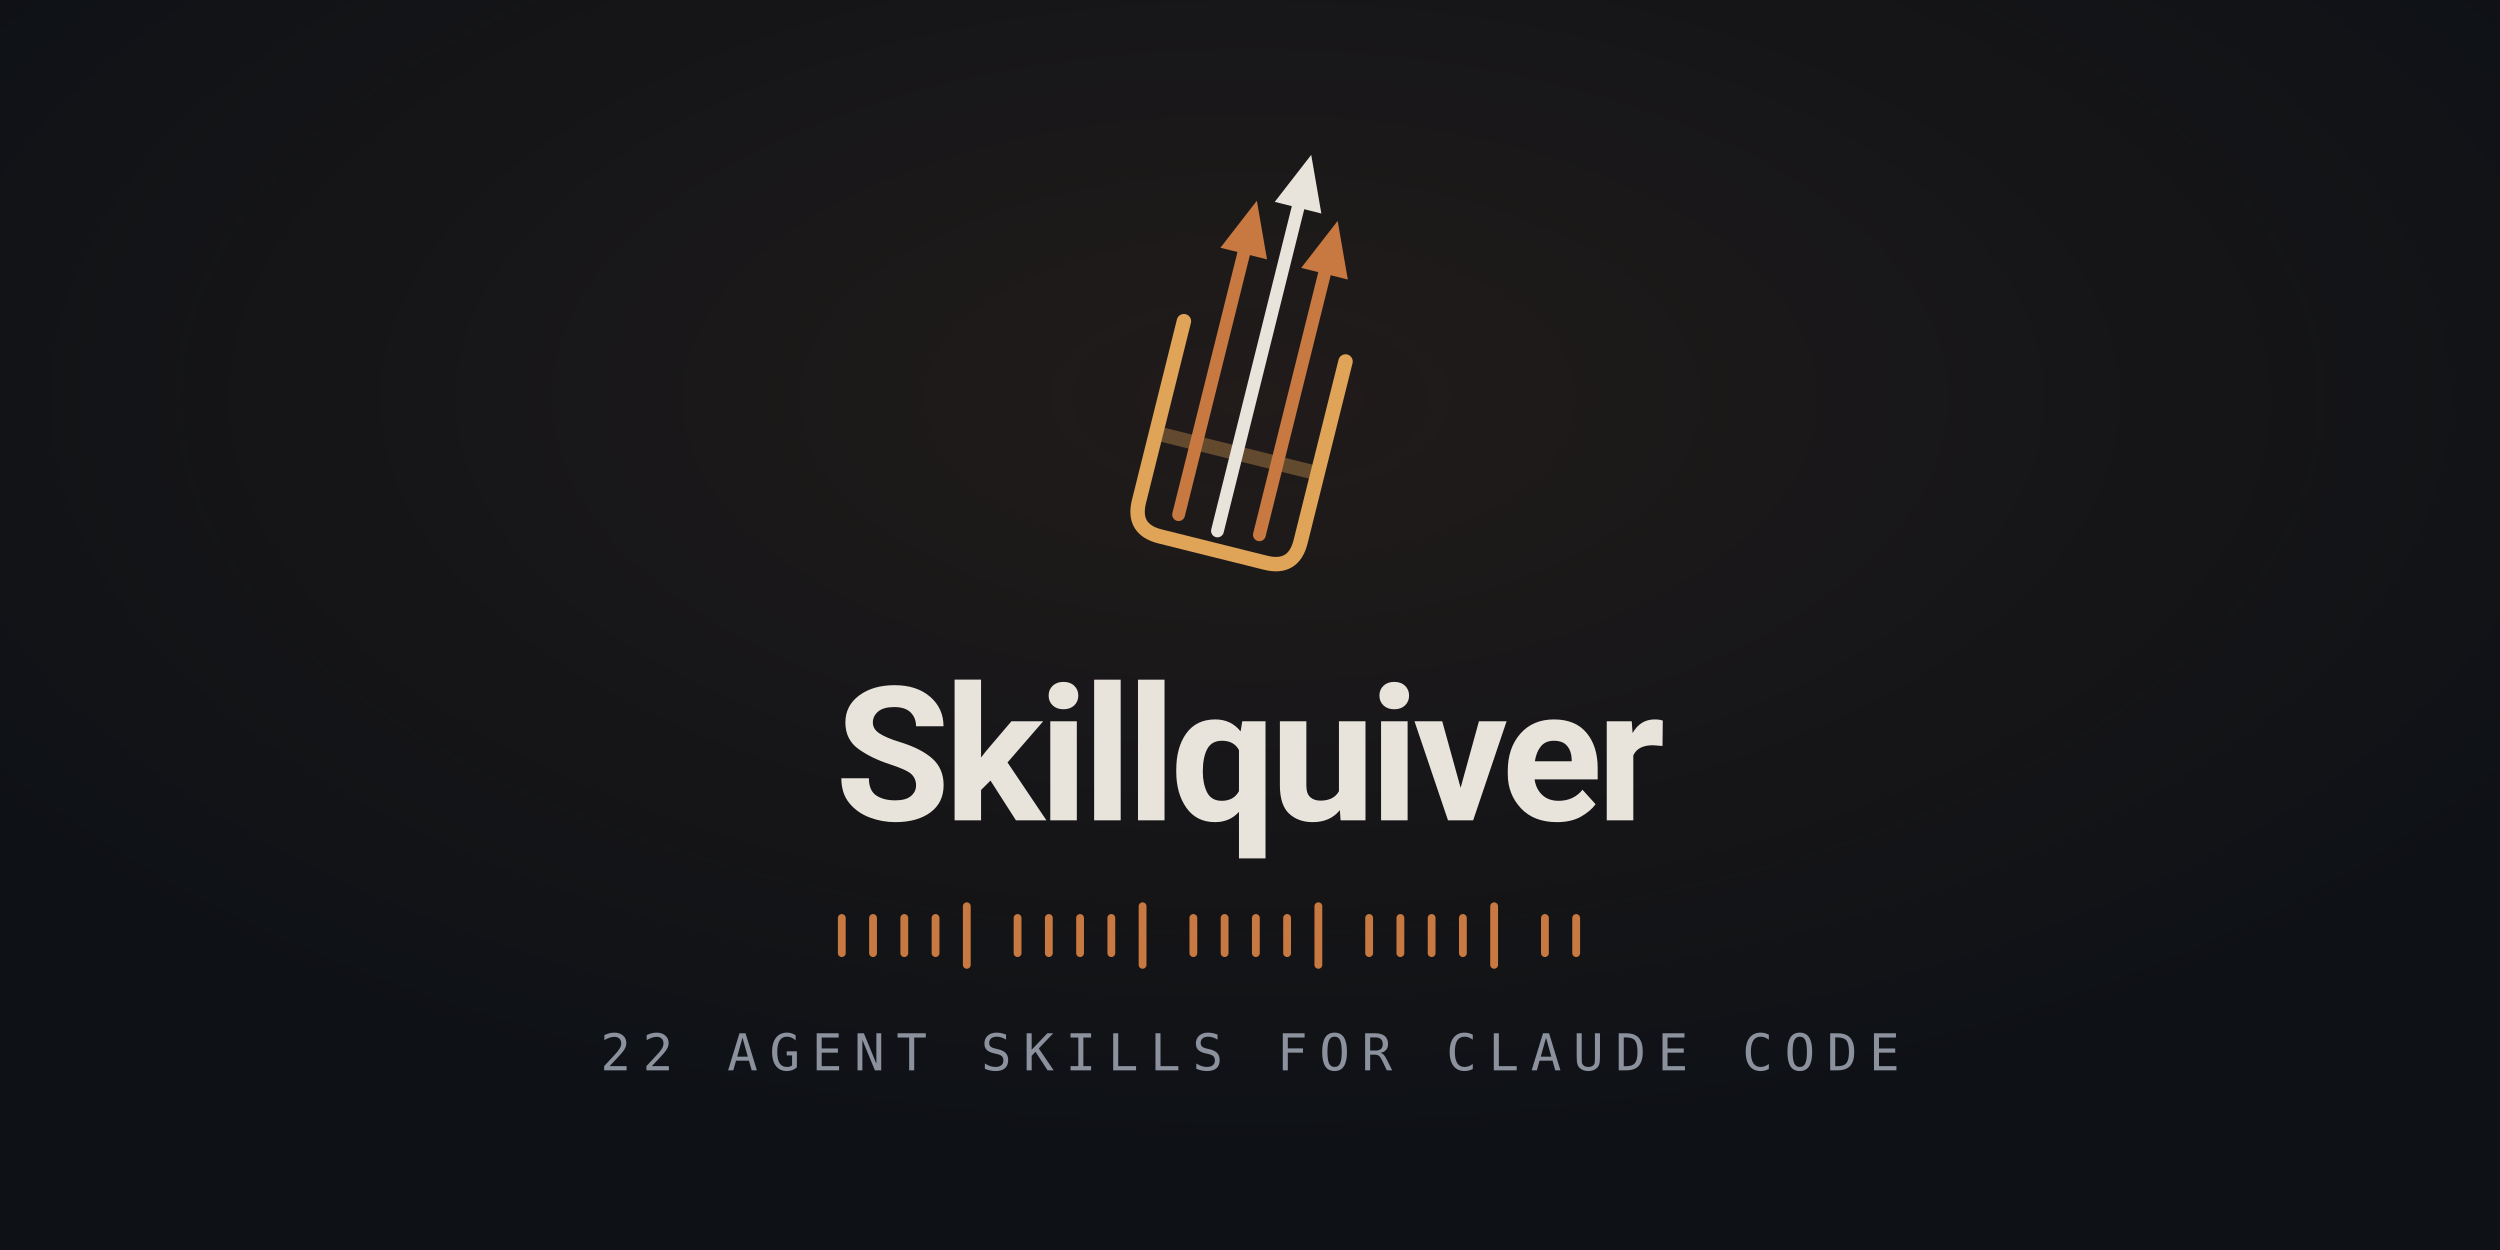
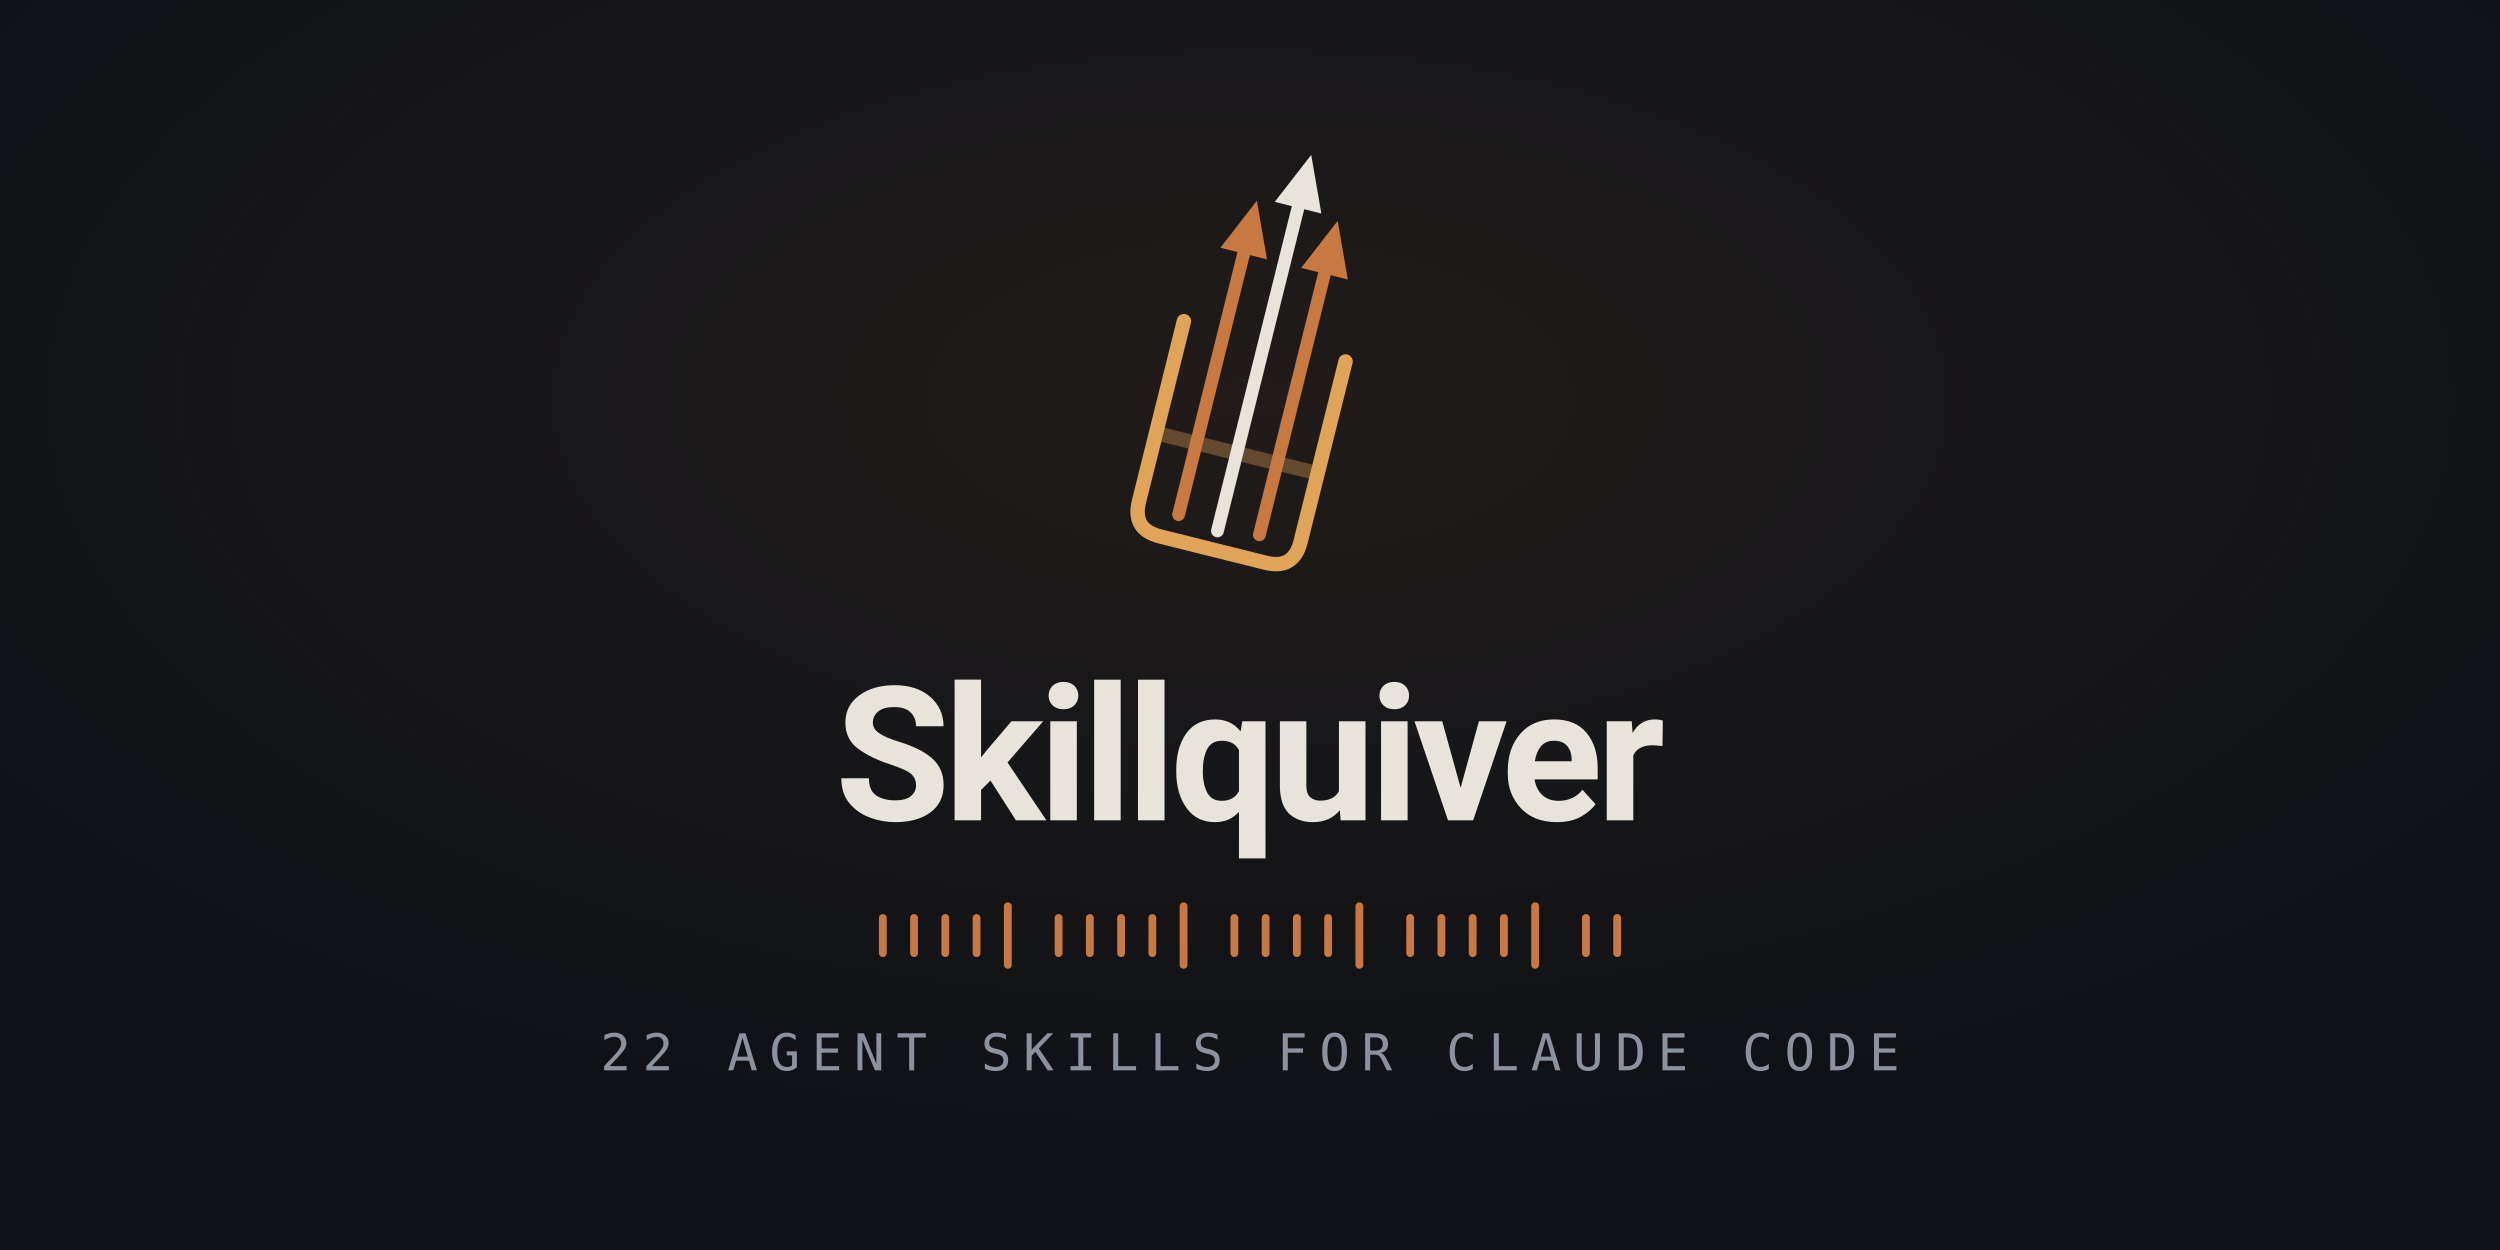
<svg xmlns="http://www.w3.org/2000/svg" width="1280" height="640" viewBox="0 0 1280 640">
  <defs>
    <radialGradient id="glow2" cx="0.5" cy="0.32" r="0.6">
      <stop offset="0" stop-color="#C87941" stop-opacity="0.10" />
      <stop offset="1" stop-color="#C87941" stop-opacity="0" />
    </radialGradient>
  </defs>
  <rect width="1280" height="640" fill="#0E1116" />
  <rect width="1280" height="640" fill="url(#glow2)" />
  <g transform="translate(640,205)">
    <g transform="rotate(14) scale(0.82)">
      <path d="M -52 -38 L -52 78 Q -52 96 -34 96 L 34 96 Q 52 96 52 78 L 52 -38" fill="none" stroke="#E0A458" stroke-width="9" stroke-linecap="round" />
      <line x1="-52" y1="34" x2="52" y2="34" stroke="#E0A458" stroke-width="9" stroke-opacity="0.35" />
      <g stroke="#C87941" stroke-width="8" stroke-linecap="round" fill="#C87941">
        <line x1="-26" y1="80" x2="-26" y2="-92" />
        <path d="M -26 -122 L -41 -88 L -11 -88 Z" stroke="none" />
        <line x1="26" y1="80" x2="26" y2="-92" />
        <path d="M 26 -122 L 11 -88 L 41 -88 Z" stroke="none" />
      </g>
      <g stroke="#E8E4DC" stroke-width="8" stroke-linecap="round" fill="#E8E4DC">
        <line x1="0" y1="84" x2="0" y2="-128" />
        <path d="M 0 -158 L -15 -124 L 15 -124 Z" stroke="none" />
      </g>
    </g>
  </g>
  <text x="640" y="420" text-anchor="middle" font-family="-apple-system, 'Segoe UI', Roboto, Helvetica, Arial, sans-serif" font-size="96" font-weight="700" letter-spacing="-3" fill="#E8E4DC">Skillquiver</text>
  <g stroke="#C87941" stroke-width="4" stroke-linecap="round">
-     <g transform="translate(664,470)">
+     <g transform="translate(685,470)">
      <line x1="-233" y1="0" x2="-233" y2="18" />
      <line x1="-217" y1="0" x2="-217" y2="18" />
      <line x1="-201" y1="0" x2="-201" y2="18" />
      <line x1="-185" y1="0" x2="-185" y2="18" />
      <line x1="-169" y1="-6" x2="-169" y2="24" />
      <line x1="-143" y1="0" x2="-143" y2="18" />
      <line x1="-127" y1="0" x2="-127" y2="18" />
      <line x1="-111" y1="0" x2="-111" y2="18" />
      <line x1="-95" y1="0" x2="-95" y2="18" />
      <line x1="-79" y1="-6" x2="-79" y2="24" />
      <line x1="-53" y1="0" x2="-53" y2="18" />
      <line x1="-37" y1="0" x2="-37" y2="18" />
      <line x1="-21" y1="0" x2="-21" y2="18" />
      <line x1="-5" y1="0" x2="-5" y2="18" />
      <line x1="11" y1="-6" x2="11" y2="24" />
      <line x1="37" y1="0" x2="37" y2="18" />
      <line x1="53" y1="0" x2="53" y2="18" />
      <line x1="69" y1="0" x2="69" y2="18" />
      <line x1="85" y1="0" x2="85" y2="18" />
      <line x1="101" y1="-6" x2="101" y2="24" />
      <line x1="127" y1="0" x2="127" y2="18" />
      <line x1="143" y1="0" x2="143" y2="18" />
    </g>
  </g>
  <text x="640" y="548" text-anchor="middle" font-family="'Cascadia Code','SF Mono',Consolas,Menlo,monospace" font-size="26" letter-spacing="6" fill="#8B929E">22 AGENT SKILLS FOR CLAUDE CODE</text>
</svg>
